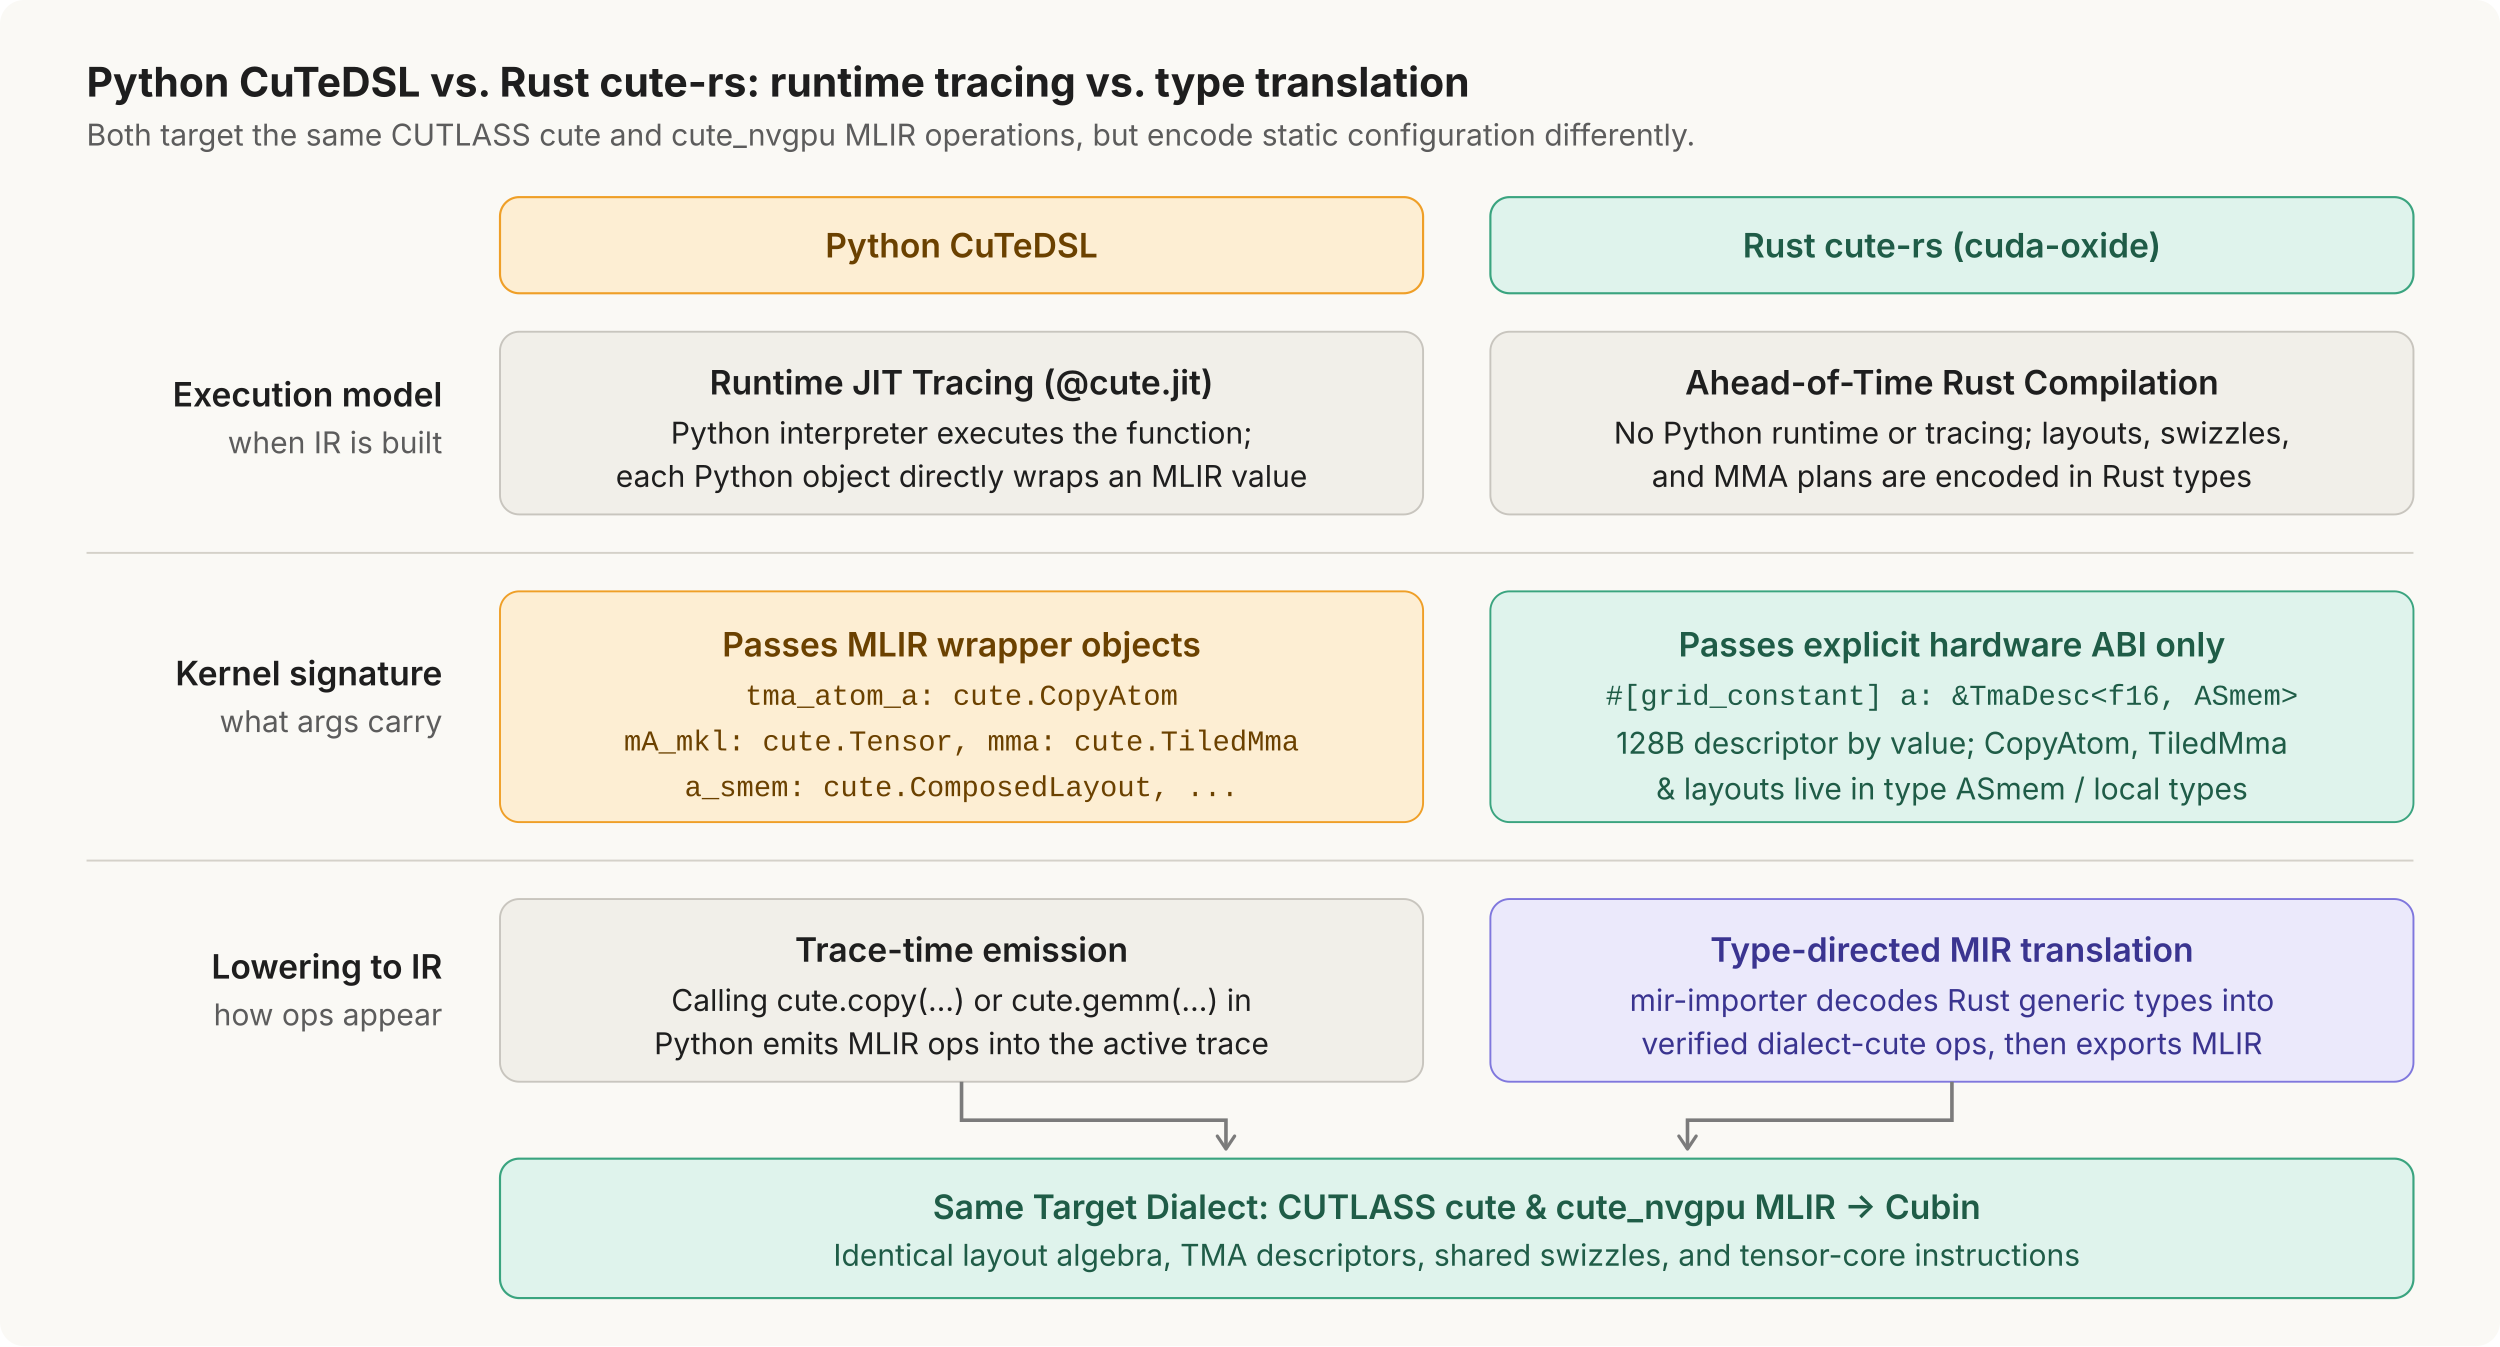
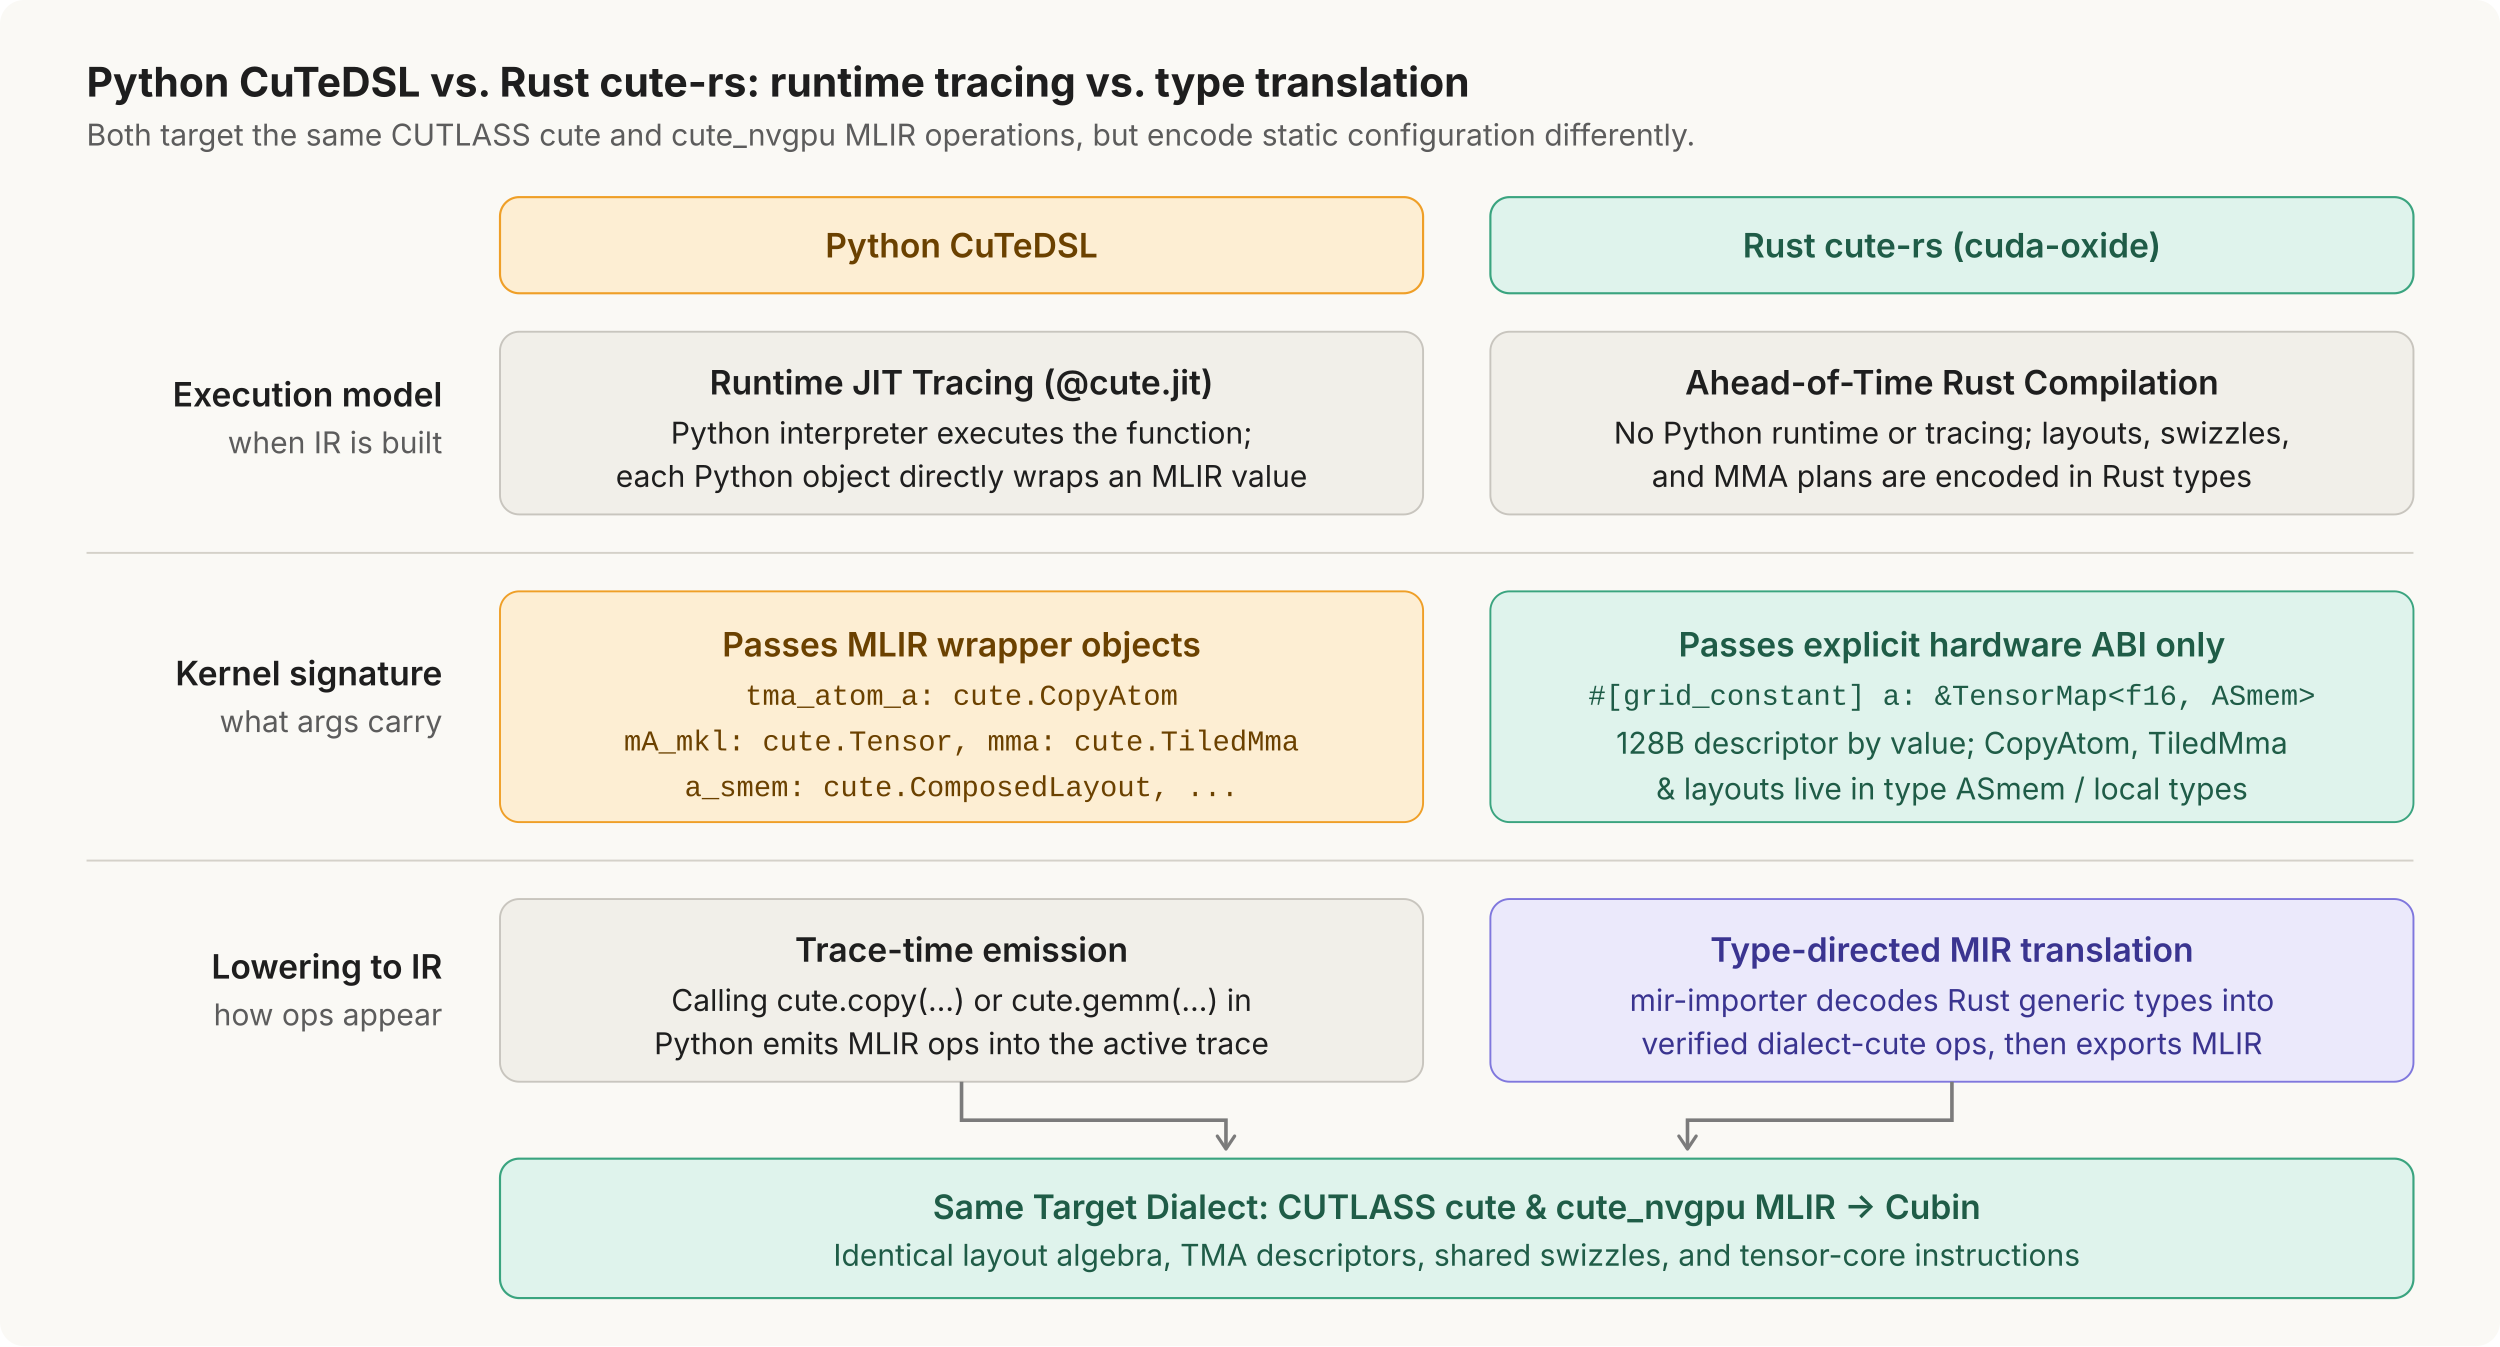
<svg xmlns="http://www.w3.org/2000/svg" class="cute-rs-preview" width="1040" height="560" viewBox="0 0 1040 560" role="img" font-family="-apple-system, BlinkMacSystemFont, 'Segoe UI', Inter, Roboto, Helvetica, Arial, sans-serif">
  <style>.cute-rs-preview text { dominant-baseline:central; text-anchor:middle } .cute-rs-preview .l { text-anchor:start } .cute-rs-preview .r { text-anchor:end } .cute-rs-preview .bg { fill:#faf9f5 } .cute-rs-preview .title { font-size:17px; font-weight:700; fill:#1e1e1e } .cute-rs-preview .th { font-size:14px; font-weight:600; fill:#1e1e1e } .cute-rs-preview .t { font-size:13px; fill:#2b2b2b } .cute-rs-preview .ts { font-size:12.5px; fill:#5c5c5c } .cute-rs-preview .tm { font-family:'SFMono-Regular', Consolas, 'Liberation Mono', Menlo, monospace; font-size:12px; font-weight:500 } .cute-rs-preview .k-box { fill:#f1efe9; stroke:#c8c5be } .cute-rs-preview .tx-box { fill:#1e1e1e } .cute-rs-preview .k-purple { fill:#ebe9fb; stroke:#7f77dd } .cute-rs-preview .tx-purple { fill:#3a3490 } .cute-rs-preview .k-teal { fill:#dff3ec; stroke:#3aa47f } .cute-rs-preview .tx-teal { fill:#1f5c47 } .cute-rs-preview .k-amber { fill:#fdeed3; stroke:#ef9f27 } .cute-rs-preview .tx-amber { fill:#6b4100 } .cute-rs-preview .hair { stroke:#d4d1c9 } .cute-rs-preview .arr { fill:none; stroke:#7b7b7b; stroke-width:1.5 } .cute-rs-preview .arrhead { fill:none; stroke:#7b7b7b; stroke-width:1.5; stroke-linecap:round; stroke-linejoin:round } @media (prefers-color-scheme: dark) { .cute-rs-preview .bg { fill:#161618 } .cute-rs-preview .title, .cute-rs-preview .th { fill:#f2f2f2 } .cute-rs-preview .t { fill:#e6e6e6 } .cute-rs-preview .ts { fill:#b8b8b8 } .cute-rs-preview .k-box { fill:#242428; stroke:#4a4a50 } .cute-rs-preview .tx-box { fill:#f2f2f2 } .cute-rs-preview .hair { stroke:#3a3a40 } .cute-rs-preview .arr, .cute-rs-preview .arrhead { stroke:#a3a3a3 } .cute-rs-preview .k-purple { fill:#3a3490; stroke:#9a93ea } .cute-rs-preview .tx-purple { fill:#e9e7fb } .cute-rs-preview .k-teal { fill:#1f5c47; stroke:#5fc6a0 } .cute-rs-preview .tx-teal { fill:#dff3ec } .cute-rs-preview .k-amber { fill:#6b4100; stroke:#f3b65a } .cute-rs-preview .tx-amber { fill:#fdeed3 } }</style>
  <defs>
    <marker id="arrow-cmp" viewBox="0 0 10 10" refX="8" refY="5" markerWidth="6" markerHeight="6" orient="auto-start-reverse">
      <path class="arrhead" d="M2 1L8 5L2 9" />
    </marker>
  </defs>
  <rect class="bg" width="1040" height="560" rx="10" />
  <text class="title l" x="36" y="34">Python CuTeDSL vs. Rust cute-rs: runtime tracing vs. type translation</text>
  <text class="ts l" x="36" y="56">Both target the same CUTLASS cute and cute_nvgpu MLIR operations, but encode static configuration differently.</text>
  <rect class="k-amber" x="208" y="82" width="384" height="40" rx="8" stroke-width="0.9" />
  <text class="th tx-amber" x="400" y="102">Python CuTeDSL</text>
  <rect class="k-teal" x="620" y="82" width="384" height="40" rx="8" stroke-width="0.9" />
  <text class="th tx-teal" x="812" y="102">Rust cute-rs (cuda-oxide)</text>
  <text class="th r" x="184" y="164">Execution model</text>
  <text class="ts r" x="184" y="184">when IR is built</text>
  <rect class="k-box" x="208" y="138" width="384" height="76" rx="8" stroke-width="0.8" />
  <text class="th tx-box" x="400" y="159">Runtime JIT Tracing (@cute.jit)</text>
  <text class="ts tx-box" x="400" y="180">Python interpreter executes the function;</text>
  <text class="ts tx-box" x="400" y="198">each Python object directly wraps an MLIR value</text>
  <rect class="k-box" x="620" y="138" width="384" height="76" rx="8" stroke-width="0.8" />
  <text class="th tx-box" x="812" y="159">Ahead-of-Time Rust Compilation</text>
  <text class="ts tx-box" x="812" y="180">No Python runtime or tracing; layouts, swizzles,</text>
  <text class="ts tx-box" x="812" y="198">and MMA plans are encoded in Rust types</text>
  <line class="hair" x1="36" y1="230" x2="1004" y2="230" stroke-width="0.8" />
  <text class="th r" x="184" y="280">Kernel signature</text>
  <text class="ts r" x="184" y="300">what args carry</text>
  <rect class="k-amber" x="208" y="246" width="384" height="96" rx="8" stroke-width="0.8" />
  <text class="th tx-amber" x="400" y="268">Passes MLIR wrapper objects</text>
  <text class="tm tx-amber" x="400" y="290">tma_atom_a: cute.CopyAtom</text>
  <text class="tm tx-amber" x="400" y="309">mA_mkl: cute.Tensor, mma: cute.TiledMma</text>
  <text class="tm tx-amber" x="400" y="328">a_smem: cute.ComposedLayout, ...</text>
  <rect class="k-teal" x="620" y="246" width="384" height="96" rx="8" stroke-width="0.8" />
  <text class="th tx-teal" x="812" y="268">Passes explicit hardware ABI only</text>
-   <text class="tm tx-teal" x="812" y="290">#[grid_constant] a: &amp;TmaDesc&lt;f16, ASmem&gt;</text>
+   <text class="tm tx-teal" x="812" y="290">#[grid_constant] a: &amp;TensorMap&lt;f16, ASmem&gt;</text>
  <text class="ts tx-teal" x="812" y="309">128B descriptor by value; CopyAtom, TiledMma</text>
  <text class="ts tx-teal" x="812" y="328">&amp; layouts live in type ASmem / local types</text>
  <line class="hair" x1="36" y1="358" x2="1004" y2="358" stroke-width="0.8" />
  <text class="th r" x="184" y="402">Lowering to IR</text>
  <text class="ts r" x="184" y="422">how ops appear</text>
  <rect class="k-box" x="208" y="374" width="384" height="76" rx="8" stroke-width="0.8" />
  <text class="th tx-box" x="400" y="395">Trace-time emission</text>
  <text class="ts tx-box" x="400" y="416">Calling cute.copy(...) or cute.gemm(...) in</text>
  <text class="ts tx-box" x="400" y="434">Python emits MLIR ops into the active trace</text>
  <rect class="k-purple" x="620" y="374" width="384" height="76" rx="8" stroke-width="0.8" />
  <text class="th tx-purple" x="812" y="395">Type-directed MIR translation</text>
  <text class="ts tx-purple" x="812" y="416">mir-importer decodes Rust generic types into</text>
  <text class="ts tx-purple" x="812" y="434">verified dialect-cute ops, then exports MLIR</text>
  <path class="arr" d="M400 450 V466 H510 V478" marker-end="url(#arrow-cmp)" />
  <path class="arr" d="M812 450 V466 H702 V478" marker-end="url(#arrow-cmp)" />
  <rect class="k-teal" x="208" y="482" width="796" height="58" rx="8" stroke-width="0.9" />
  <text class="th tx-teal" x="606" y="502">Same Target Dialect: CUTLASS cute &amp; cute_nvgpu MLIR → Cubin</text>
  <text class="ts tx-teal" x="606" y="522">Identical layout algebra, TMA descriptors, shared swizzles, and tensor-core instructions</text>
</svg>
